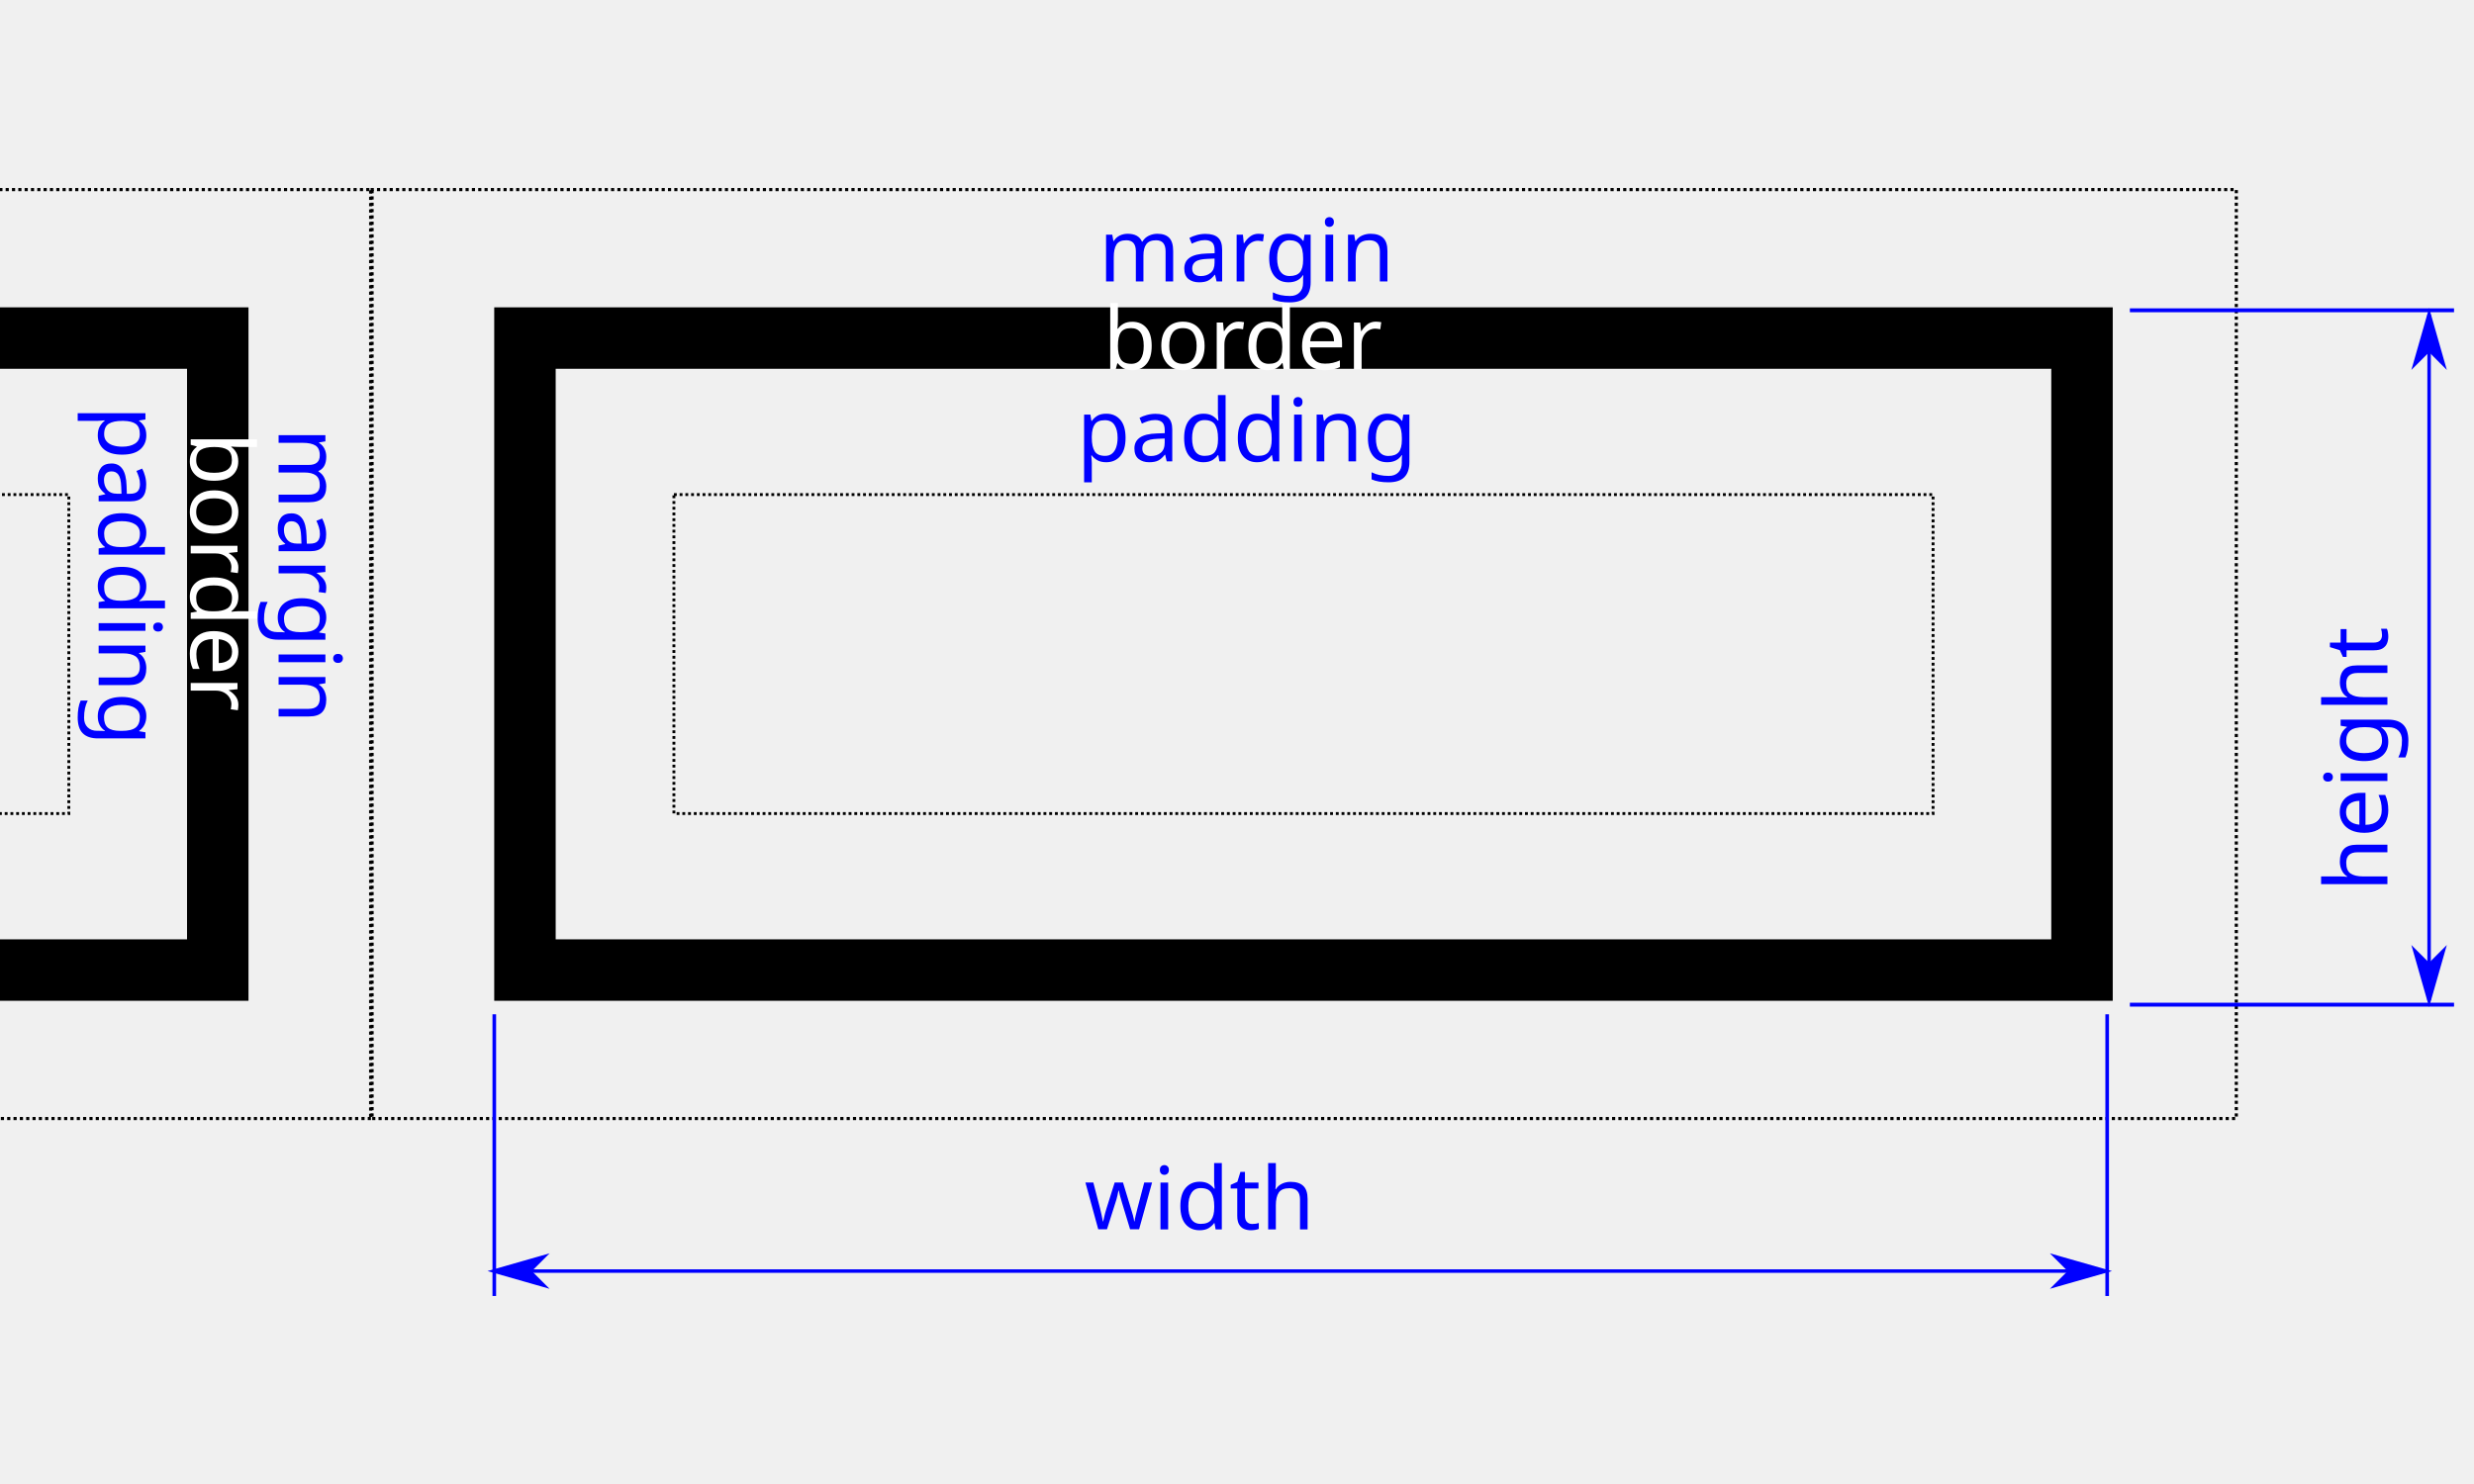
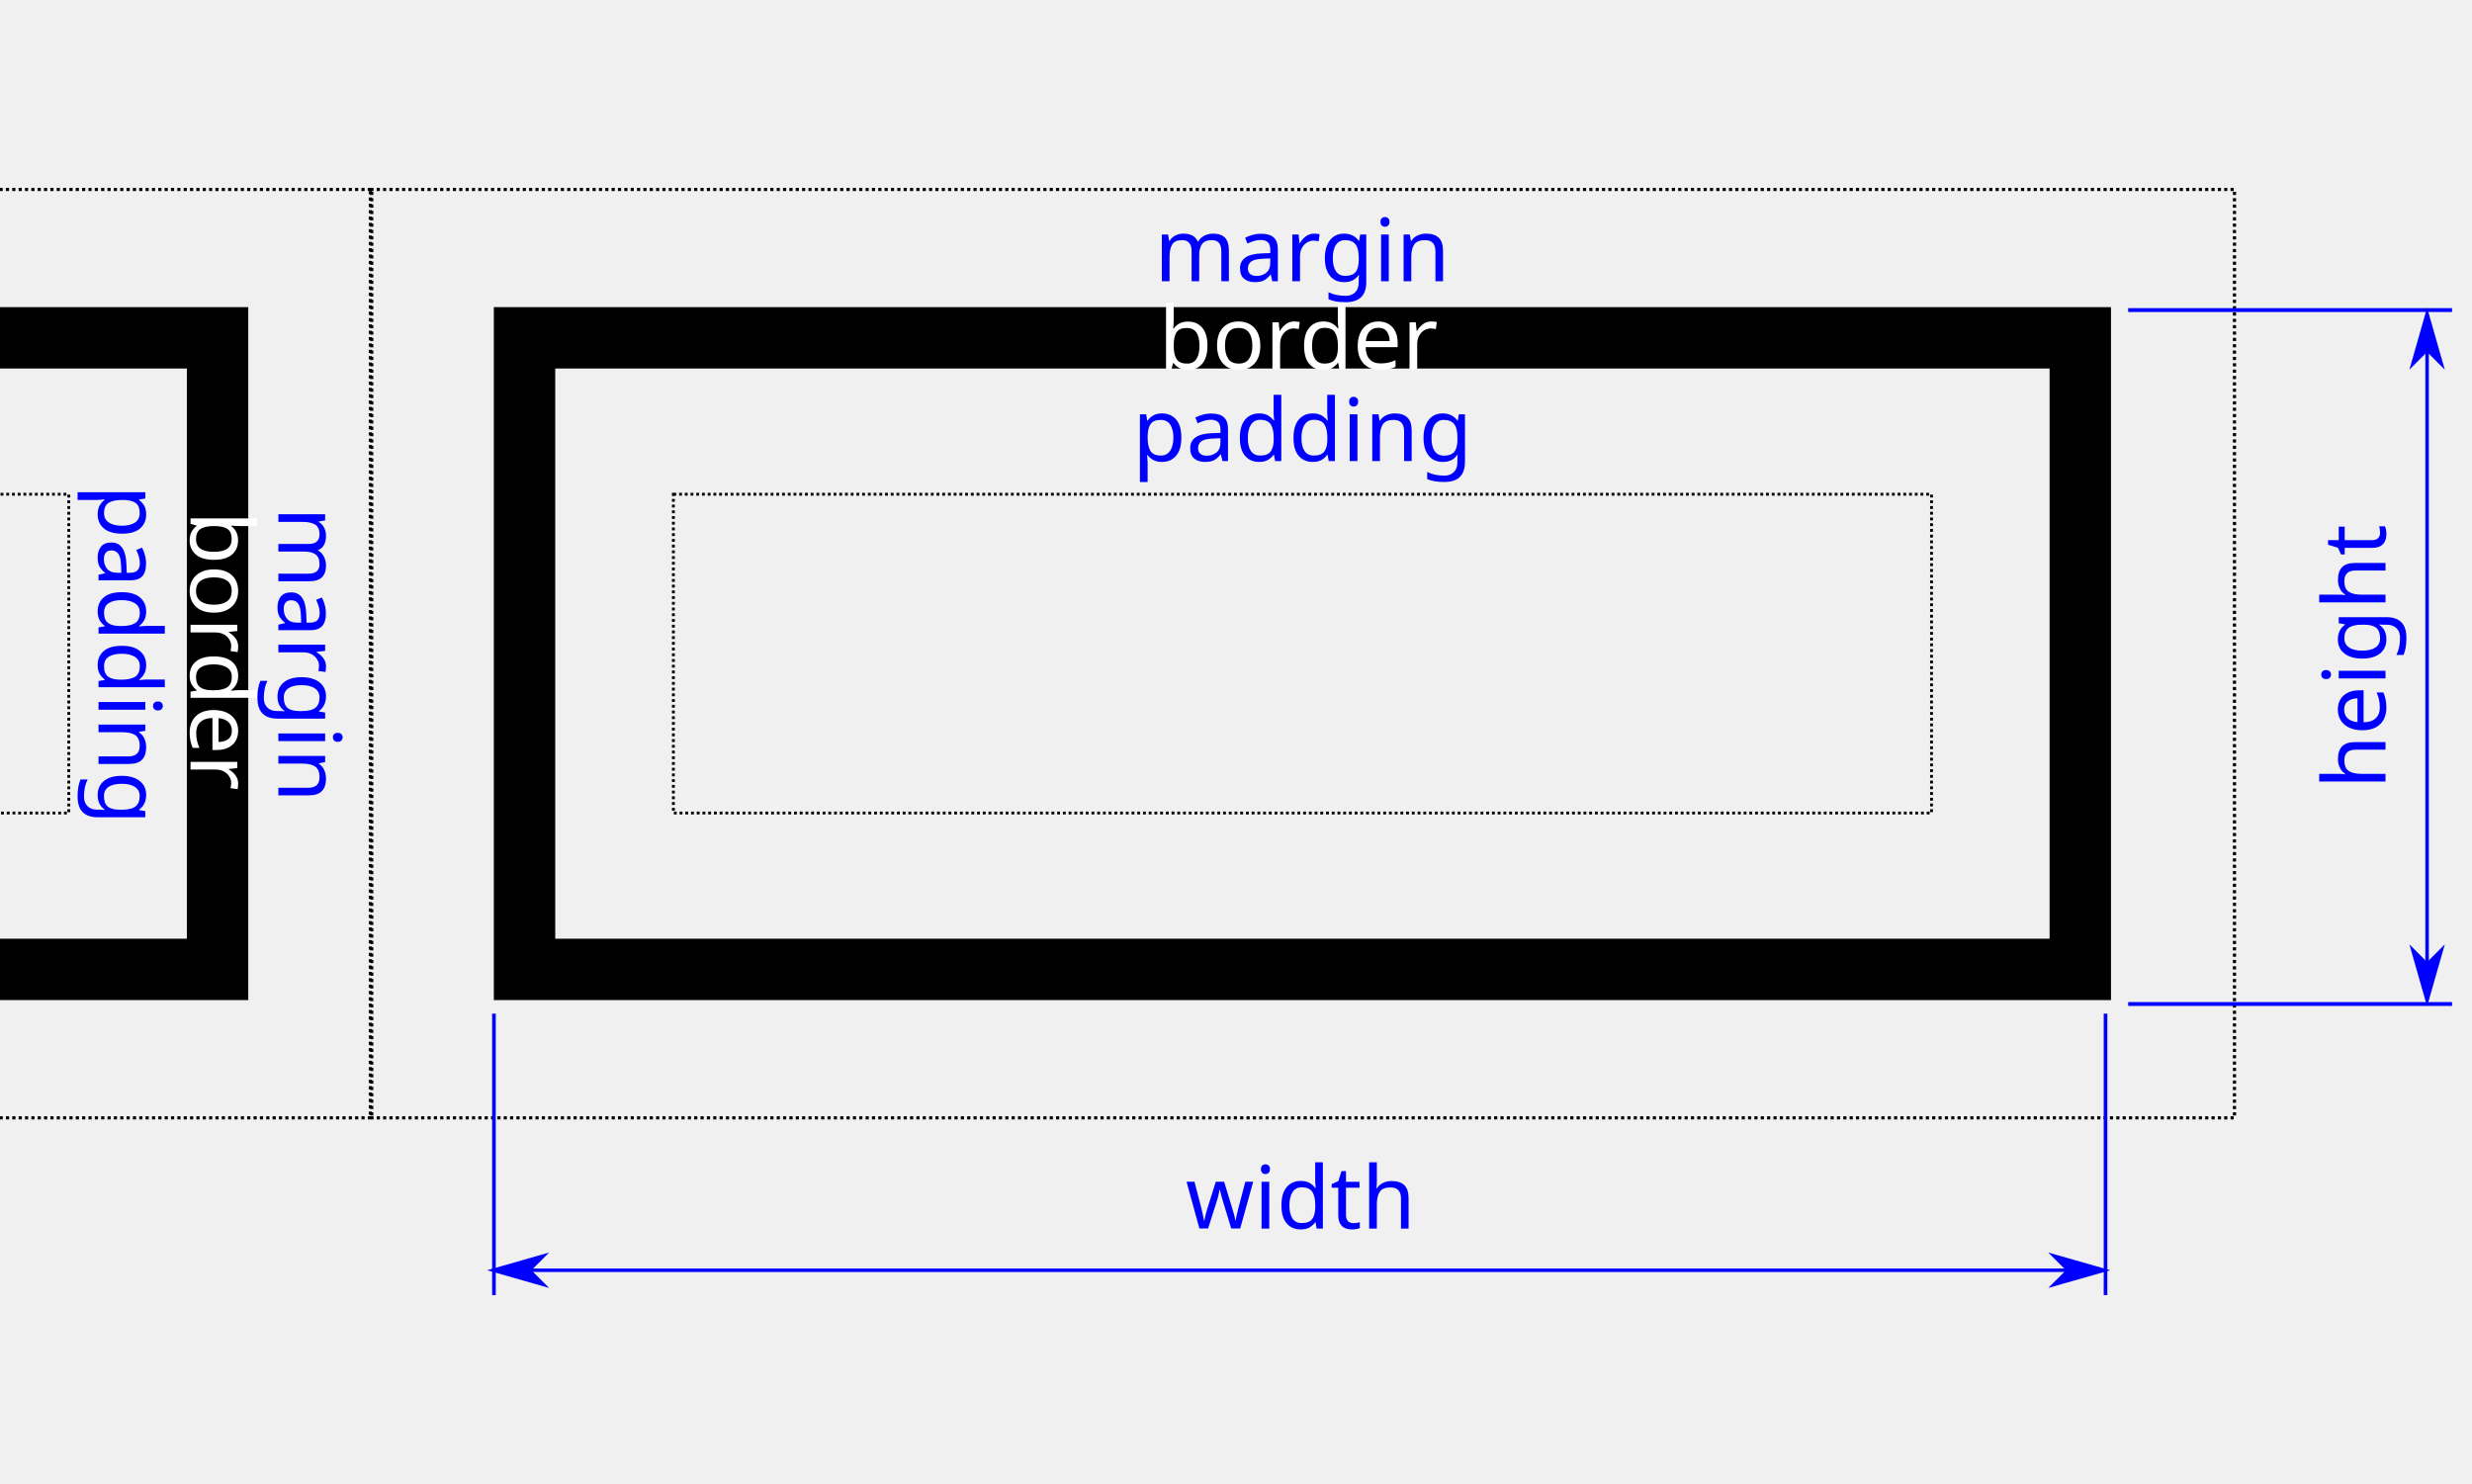
- <svg xmlns="http://www.w3.org/2000/svg" width="200mm" height="120mm" viewBox="0 0 708.661 425.197" id="svg2" version="1.1">
-   <defs id="defs4">
-     <marker orient="auto" refY="0" refX="0" id="marker4741" style="overflow:visible">
-       <path id="path4743" d="M 0,0 5,-5 -12.5,0 5,5 0,0 Z" style="fill:#0000ff;fill-opacity:1;fill-rule:evenodd;stroke:#0000ff;stroke-width:1pt;stroke-opacity:1" transform="matrix(-0.8,0,0,-0.8,-10,0)" />
+ <svg xmlns="http://www.w3.org/2000/svg" viewBox="0 0 708.66 425.2">
+   <defs>
+     <marker id="d" orient="auto" overflow="visible">
+       <path fill="#00f" fill-rule="evenodd" stroke="#00f" stroke-width=".8pt" d="M-10 0l-4 4L0 0l-14-4 4 4z" />
    </marker>
-     <marker style="overflow:visible" id="marker4665" refX="0" refY="0" orient="auto">
-       <path transform="matrix(0.8,0,0,0.8,10,0)" style="fill:#0000ff;fill-opacity:1;fill-rule:evenodd;stroke:#0000ff;stroke-width:1pt;stroke-opacity:1" d="M 0,0 5,-5 -12.5,0 5,5 0,0 Z" id="path4667" />
+     <marker id="c" orient="auto" overflow="visible">
+       <path fill="#00f" fill-rule="evenodd" stroke="#00f" stroke-width=".8pt" d="M10 0l4-4L0 0l14 4-4-4z" />
    </marker>
-     <marker orient="auto" refY="0" refX="0" id="marker4509" style="overflow:visible">
-       <path id="path4256" d="M 0,0 5,-5 -12.5,0 5,5 0,0 Z" style="fill:#0000ff;fill-opacity:1;fill-rule:evenodd;stroke:#0000ff;stroke-width:1pt;stroke-opacity:1" transform="matrix(-0.8,0,0,-0.8,-10,0)" />
+     <marker id="b" orient="auto" overflow="visible">
+       <path fill="#00f" fill-rule="evenodd" stroke="#00f" stroke-width=".8pt" d="M-10 0l-4 4L0 0l-14-4 4 4z" />
    </marker>
-     <marker orient="auto" refY="0" refX="0" id="Arrow1Lend" style="overflow:visible">
-       <path id="path4186" d="M 0,0 5,-5 -12.5,0 5,5 0,0 Z" style="fill:#000000;fill-opacity:1;fill-rule:evenodd;stroke:#000000;stroke-width:1pt;stroke-opacity:1" transform="matrix(-0.8,0,0,-0.8,-10,0)" />
-     </marker>
-     <marker orient="auto" refY="0" refX="0" id="Arrow1Lstart" style="overflow:visible">
-       <path id="path4183" d="M 0,0 5,-5 -12.5,0 5,5 0,0 Z" style="fill:#0000ff;fill-opacity:1;fill-rule:evenodd;stroke:#0000ff;stroke-width:1pt;stroke-opacity:1" transform="matrix(0.8,0,0,0.8,10,0)" />
-     </marker>
-     <marker orient="auto" refY="0" refX="0" id="DiamondLstart" style="overflow:visible">
-       <path id="path4271" d="M 0,-7.071 -7.071,0 0,7.071 7.071,0 0,-7.071 Z" style="fill-rule:evenodd;stroke:#000000;stroke-width:1pt" transform="matrix(0.8,0,0,0.8,5.6,0)" />
-     </marker>
-     <marker orient="auto" refY="0" refX="0" id="Arrow1Lstart-3" style="overflow:visible">
-       <path id="path4183-8" d="M 0,0 5,-5 -12.5,0 5,5 0,0 Z" style="fill:#000000;fill-opacity:1;fill-rule:evenodd;stroke:#000000;stroke-width:1pt;stroke-opacity:1" transform="matrix(0.8,0,0,0.8,10,0)" />
-     </marker>
-     <marker orient="auto" refY="0" refX="0" id="marker4509-0" style="overflow:visible">
-       <path id="path4256-8" d="M 0,0 5,-5 -12.5,0 5,5 0,0 Z" style="fill:#000000;fill-opacity:1;fill-rule:evenodd;stroke:#000000;stroke-width:1pt;stroke-opacity:1" transform="matrix(-0.8,0,0,-0.8,-10,0)" />
+     <marker id="a" orient="auto" overflow="visible">
+       <path fill="#00f" fill-rule="evenodd" stroke="#00f" stroke-width=".8pt" d="M10 0l4-4L0 0l14 4-4-4z" />
    </marker>
  </defs>
-   <g id="layer1" transform="translate(-166.4132,-417.739)">
-     <text xml:space="preserve" style="font-style:normal;font-weight:normal;font-size:40px;line-height:125%;font-family:sans-serif;letter-spacing:0px;word-spacing:0px;fill:#000000;fill-opacity:1;stroke:none;stroke-width:1px;stroke-linecap:butt;stroke-linejoin:miter;stroke-opacity:1" x="295.143" y="341.927" id="text4140">
-       <tspan id="tspan4142" x="295.143" y="341.927" />
+   <text x="295.14" y="341.93" style="line-height:125%" font-size="40" font-family="sans-serif" letter-spacing="0" word-spacing="0" transform="translate(-166.413 -417.74)" />
+   <path fill="none" stroke="#000" stroke-width=".82" d="M193.04 141.7h360.68v91.4H193.04z" stroke-dasharray=".82 .82" />
+   <path fill="none" stroke="#000" stroke-width="17.6" d="M150.37 96.86h446v181.08h-446z" />
+   <path fill="none" stroke="#000" stroke-width=".91" d="M106.17 54.32h534.4V320.5h-534.4z" stroke-dasharray=".91 .91" />
+   <text x="539.79" y="549.93" fill="#00f" style="line-height:125%;-inkscape-font-specification:'sans-serif, Normal';text-align:center" font-size="25" font-family="sans-serif" letter-spacing="0" word-spacing="0" text-anchor="middle" transform="translate(-166.413 -417.74)">
+     <tspan x="539.79" y="549.93">padding</tspan>
+   </text>
+   <text x="538.62" y="523.56" fill="#fff" style="line-height:125%;-inkscape-font-specification:'sans-serif, Normal';text-align:center" font-size="25" font-family="sans-serif" letter-spacing="0" word-spacing="0" text-anchor="middle" transform="translate(-166.413 -417.74)">
+     <tspan x="538.62" y="523.56">border</tspan>
+   </text>
+   <text x="539.74" y="498.38" fill="#00f" style="line-height:125%;-inkscape-font-specification:'sans-serif, Normal';text-align:center" font-size="25" font-family="sans-serif" letter-spacing="0" word-spacing="0" text-anchor="middle" transform="translate(-166.413 -417.74)">
+     <tspan x="539.74" y="498.38">margin</tspan>
+   </text>
+   <path fill="none" stroke="#00f" stroke-width="1.04" d="M141.6 290.62v80.7" />
+   <text x="451.27" y="806.13" fill="#00f" style="line-height:125%;-inkscape-font-specification:'sans-serif, Normal';text-align:center" font-size="25" font-family="sans-serif" letter-spacing="0" word-spacing="0" text-anchor="middle" transform="translate(-78.413 -453.89)">
+     <tspan x="451.27" y="806.13">width</tspan>
+   </text>
+   <path fill="none" stroke="#00f" stroke-width="1.04" d="M603.6 290.62v80.7" />
+   <path fill="none" stroke="#00f" d="M220 818.08h461.43" marker-start="url(#a)" marker-end="url(#b)" transform="translate(-78.413 -453.89)" />
+   <text x="-642.16" y="762.27" fill="#00f" style="line-height:125%;-inkscape-font-specification:'sans-serif, Normal';text-align:center" transform="rotate(-90 -266.15 -187.738)" font-size="25" font-family="sans-serif" letter-spacing="0" word-spacing="0" text-anchor="middle">
+     <tspan x="-642.16" y="762.27">height</tspan>
+   </text>
+   <path fill="none" stroke="#00f" stroke-width="1.11" d="M610.1 88.9h92.84" />
+   <path fill="none" stroke="#00f" d="M774.2 740.48V544.05" marker-start="url(#c)" marker-end="url(#d)" transform="translate(-78.413 -453.89)" />
+   <path fill="none" stroke="#00f" stroke-width="1.11" d="M610.1 287.86h92.84" />
+   <g>
+     <path fill="none" stroke="#000" stroke-width=".82" d="M-340.96 141.7H19.72v91.4h-360.68z" stroke-dasharray=".82 .82" />
+   </g>
+   <path fill="none" stroke="#000" stroke-width="17.6" d="M-383.63 96.86h446v181.08h-446z" />
+   <path fill="none" stroke="#000" stroke-width=".91" d="M-427.83 54.32h534.4V320.5h-534.4z" stroke-dasharray=".91 .91" />
+   <g font-size="25" font-family="sans-serif" letter-spacing="0" word-spacing="0" text-anchor="middle">
+     <text x="517.58" y="26.56" fill="#00f" style="line-height:125%;-inkscape-font-specification:'sans-serif, Normal';text-align:center" transform="rotate(90 192.333 -137.523)">
+       <tspan x="517.58" y="26.56">padding</tspan>
    </text>
-     <g id="g5083" transform="translate(88.00045,-36.14962)">
-       <rect y="595.595" x="271.447" height="91.392" width="360.677" id="rect4138" style="fill:none;fill-rule:evenodd;stroke:#000000;stroke-width:0.821;stroke-linecap:butt;stroke-linejoin:miter;stroke-miterlimit:4;stroke-dasharray:0.821, 0.821;stroke-dashoffset:0;stroke-opacity:1" />
-       <flowRoot transform="translate(137.3701,553.0658)" style="font-style:normal;font-variant:normal;font-weight:normal;font-stretch:normal;font-size:15px;line-height:125%;font-family:sans-serif;-inkscape-font-specification:'sans-serif, Normal';text-align:justify;letter-spacing:0px;word-spacing:0px;writing-mode:lr-tb;text-anchor:start;fill:#000000;fill-opacity:1;stroke:none;stroke-width:1px;stroke-linecap:butt;stroke-linejoin:miter;stroke-opacity:1" id="flowRoot4146" xml:space="preserve">
-         <flowRegion id="flowRegion4148">
-           <rect style="font-style:normal;font-variant:normal;font-weight:normal;font-stretch:normal;font-size:15px;line-height:125%;font-family:sans-serif;-inkscape-font-specification:'sans-serif, Normal';text-align:justify;writing-mode:lr-tb;text-anchor:start" y="41.237" x="134.286" height="107.857" width="360.714" id="rect4150" />
-         </flowRegion>
-         <flowPara style="font-style:normal;font-variant:normal;font-weight:normal;font-stretch:normal;font-size:15px;line-height:125%;font-family:sans-serif;-inkscape-font-specification:'sans-serif, Normal';text-align:justify;writing-mode:lr-tb;text-anchor:start" id="flowPara4154">Tady je obsah, třeba text nebo jiná krabice jako je tato. Webové stránky jsou totiž poskládané ze spousty krabic, které jsou někdy vedle sebe a někdy zase v sobě a tak pořád dokola.</flowPara>
-       </flowRoot>
-     </g>
-     <rect style="fill:none;fill-rule:evenodd;stroke:#000000;stroke-width:17.603;stroke-linecap:butt;stroke-linejoin:miter;stroke-miterlimit:4;stroke-dasharray:none;stroke-dashoffset:0;stroke-opacity:1" id="rect4138-4" width="446.007" height="181.081" x="316.783" y="514.601" />
-     <rect style="fill:none;fill-rule:evenodd;stroke:#000000;stroke-width:0.906;stroke-linecap:butt;stroke-linejoin:miter;stroke-miterlimit:4;stroke-dasharray:0.906, 0.906;stroke-dashoffset:0;stroke-opacity:1" id="rect4138-3" width="534.406" height="266.166" x="272.583" y="472.058" />
-     <text xml:space="preserve" style="font-style:normal;font-variant:normal;font-weight:normal;font-stretch:normal;font-size:25px;line-height:125%;font-family:sans-serif;-inkscape-font-specification:'sans-serif, Normal';text-align:center;letter-spacing:0px;word-spacing:0px;writing-mode:lr-tb;text-anchor:middle;fill:#0000ff;fill-opacity:1;stroke:none;stroke-width:1px;stroke-linecap:butt;stroke-linejoin:miter;stroke-opacity:1" x="539.786" y="549.927" id="text4462">
-       <tspan id="tspan4464" x="539.786" y="549.927">padding</tspan>
+     <text x="516.42" y=".19" fill="#fff" style="line-height:125%;-inkscape-font-specification:'sans-serif, Normal';text-align:center" transform="rotate(90 192.333 -137.523)">
+       <tspan x="516.42" y=".19">border</tspan>
    </text>
-     <text xml:space="preserve" style="font-style:normal;font-variant:normal;font-weight:normal;font-stretch:normal;font-size:25px;line-height:125%;font-family:sans-serif;-inkscape-font-specification:'sans-serif, Normal';text-align:center;letter-spacing:0px;word-spacing:0px;writing-mode:lr-tb;text-anchor:middle;fill:#ffffff;fill-opacity:1;stroke:none;stroke-width:1px;stroke-linecap:butt;stroke-linejoin:miter;stroke-opacity:1" x="538.62" y="523.556" id="text4462-8">
-       <tspan id="tspan4464-02" x="538.62" y="523.556">border</tspan>
+     <text x="517.54" y="-24.99" fill="#00f" style="line-height:125%;-inkscape-font-specification:'sans-serif, Normal';text-align:center" transform="rotate(90 192.333 -137.523)">
+       <tspan x="517.54" y="-24.99">margin</tspan>
    </text>
-     <text xml:space="preserve" style="font-style:normal;font-variant:normal;font-weight:normal;font-stretch:normal;font-size:25px;line-height:125%;font-family:sans-serif;-inkscape-font-specification:'sans-serif, Normal';text-align:center;letter-spacing:0px;word-spacing:0px;writing-mode:lr-tb;text-anchor:middle;fill:#0000ff;fill-opacity:1;stroke:none;stroke-width:1px;stroke-linecap:butt;stroke-linejoin:miter;stroke-opacity:1" x="539.737" y="498.378" id="text4462-1-8">
-       <tspan id="tspan4464-0-7" x="539.737" y="498.378">margin</tspan>
-     </text>
-     <g id="g4386" transform="translate(10,0)">
-       <path id="path4218" d="m 298,708.355 0,80.714" style="fill:none;fill-rule:evenodd;stroke:#0000ff;stroke-width:1.037px;stroke-linecap:butt;stroke-linejoin:miter;stroke-opacity:1" />
-       <g transform="translate(78.00045,-36.14964)" id="g5072">
-         <text xml:space="preserve" style="font-style:normal;font-variant:normal;font-weight:normal;font-stretch:normal;font-size:25px;line-height:125%;font-family:sans-serif;-inkscape-font-specification:'sans-serif, Normal';text-align:center;letter-spacing:0px;word-spacing:0px;writing-mode:lr-tb;text-anchor:middle;fill:#0000ff;fill-opacity:1;stroke:none;stroke-width:1px;stroke-linecap:butt;stroke-linejoin:miter;stroke-opacity:1" x="451.27" y="806.135" id="text4462-1">
-           <tspan id="tspan4464-0" x="451.27" y="806.135">width</tspan>
-         </text>
-         <path style="fill:none;fill-rule:evenodd;stroke:#0000ff;stroke-width:1.037px;stroke-linecap:butt;stroke-linejoin:miter;stroke-opacity:1" d="m 682,744.505 0,80.714" id="path4218-0" />
-         <path style="fill:none;fill-rule:evenodd;stroke:#0000ff;stroke-width:1px;stroke-linecap:butt;stroke-linejoin:miter;stroke-opacity:1;marker-start:url(#Arrow1Lstart);marker-end:url(#marker4509)" d="m 220,818.076 461.429,0" id="path4235" />
-         <text xml:space="preserve" style="font-style:normal;font-variant:normal;font-weight:normal;font-stretch:normal;font-size:25px;line-height:125%;font-family:sans-serif;-inkscape-font-specification:'sans-serif, Normal';text-align:center;letter-spacing:0px;word-spacing:0px;writing-mode:lr-tb;text-anchor:middle;fill:#0000ff;fill-opacity:1;stroke:none;stroke-width:1px;stroke-linecap:butt;stroke-linejoin:miter;stroke-opacity:1" x="-642.157" y="762.272" id="text4462-1-9" transform="matrix(0,-1,1,0,0,0)">
-           <tspan id="tspan4464-0-2" x="-642.157" y="762.272">height</tspan>
-         </text>
-         <path style="fill:none;fill-rule:evenodd;stroke:#0000ff;stroke-width:1.113px;stroke-linecap:butt;stroke-linejoin:miter;stroke-opacity:1" d="m 688.5,542.791 92.857,0" id="path4218-0-9" />
-         <path style="fill:none;fill-rule:evenodd;stroke:#0000ff;stroke-width:1px;stroke-linecap:butt;stroke-linejoin:miter;stroke-opacity:1;marker-start:url(#marker4665);marker-end:url(#marker4741)" d="m 774.214,740.483 0,-196.429" id="path4235-4" />
-         <path style="fill:none;fill-rule:evenodd;stroke:#0000ff;stroke-width:1.113px;stroke-linecap:butt;stroke-linejoin:miter;stroke-opacity:1" d="m 688.5,741.747 92.857,0" id="path4218-0-9-9" />
-       </g>
-     </g>
-     <g id="g5083-9" transform="translate(-445.9995,-36.14962)">
-       <rect y="595.595" x="271.447" height="91.392" width="360.677" id="rect4138-7" style="fill:none;fill-rule:evenodd;stroke:#000000;stroke-width:0.821;stroke-linecap:butt;stroke-linejoin:miter;stroke-miterlimit:4;stroke-dasharray:0.821, 0.821;stroke-dashoffset:0;stroke-opacity:1" />
-       <flowRoot transform="translate(137.3701,553.0658)" style="font-style:normal;font-variant:normal;font-weight:normal;font-stretch:normal;font-size:15px;line-height:125%;font-family:sans-serif;-inkscape-font-specification:'sans-serif, Normal';text-align:justify;letter-spacing:0px;word-spacing:0px;writing-mode:lr-tb;text-anchor:start;fill:#000000;fill-opacity:1;stroke:none;stroke-width:1px;stroke-linecap:butt;stroke-linejoin:miter;stroke-opacity:1" id="flowRoot4146-8" xml:space="preserve">
-         <flowRegion id="flowRegion4148-2">
-           <rect style="font-style:normal;font-variant:normal;font-weight:normal;font-stretch:normal;font-size:15px;line-height:125%;font-family:sans-serif;-inkscape-font-specification:'sans-serif, Normal';text-align:justify;writing-mode:lr-tb;text-anchor:start" y="41.237" x="134.286" height="107.857" width="360.714" id="rect4150-0" />
-         </flowRegion>
-         <flowPara style="font-style:normal;font-variant:normal;font-weight:normal;font-stretch:normal;font-size:15px;line-height:125%;font-family:sans-serif;-inkscape-font-specification:'sans-serif, Normal';text-align:justify;writing-mode:lr-tb;text-anchor:start" id="flowPara4154-2">Tady je obsah, třeba text nebo jiná krabice jako je tato. Webové stránky jsou totiž poskládané ze spousty krabic, které jsou někdy vedle sebe a někdy zase v sobě a tak pořád dokola.</flowPara>
-       </flowRoot>
-     </g>
-     <rect style="fill:none;fill-rule:evenodd;stroke:#000000;stroke-width:17.603;stroke-linecap:butt;stroke-linejoin:miter;stroke-miterlimit:4;stroke-dasharray:none;stroke-dashoffset:0;stroke-opacity:1" id="rect4138-4-2" width="446.007" height="181.081" x="-217.217" y="514.601" />
-     <rect style="fill:none;fill-rule:evenodd;stroke:#000000;stroke-width:0.906;stroke-linecap:butt;stroke-linejoin:miter;stroke-miterlimit:4;stroke-dasharray:0.906, 0.906;stroke-dashoffset:0;stroke-opacity:1" id="rect4138-3-1" width="534.406" height="266.166" x="-261.417" y="472.058" />
-     <g id="g4453" transform="translate(221.2234,87.88327)">
-       <text transform="matrix(0,1,-1,0,0,0)" id="text4462-2" y="26.556" x="517.585" style="font-style:normal;font-variant:normal;font-weight:normal;font-stretch:normal;font-size:25px;line-height:125%;font-family:sans-serif;-inkscape-font-specification:'sans-serif, Normal';text-align:center;letter-spacing:0px;word-spacing:0px;writing-mode:lr-tb;text-anchor:middle;fill:#0000ff;fill-opacity:1;stroke:none;stroke-width:1px;stroke-linecap:butt;stroke-linejoin:miter;stroke-opacity:1" xml:space="preserve">
-         <tspan y="26.556" x="517.585" id="tspan4464-1">padding</tspan>
-       </text>
-       <text transform="matrix(0,1,-1,0,0,0)" id="text4462-8-9" y="0.186" x="516.419" style="font-style:normal;font-variant:normal;font-weight:normal;font-stretch:normal;font-size:25px;line-height:125%;font-family:sans-serif;-inkscape-font-specification:'sans-serif, Normal';text-align:center;letter-spacing:0px;word-spacing:0px;writing-mode:lr-tb;text-anchor:middle;fill:#ffffff;fill-opacity:1;stroke:none;stroke-width:1px;stroke-linecap:butt;stroke-linejoin:miter;stroke-opacity:1" xml:space="preserve">
-         <tspan y="0.186" x="516.419" id="tspan4464-02-5">border</tspan>
-       </text>
-       <text transform="matrix(0,1,-1,0,0,0)" id="text4462-1-8-9" y="-24.993" x="517.536" style="font-style:normal;font-variant:normal;font-weight:normal;font-stretch:normal;font-size:25px;line-height:125%;font-family:sans-serif;-inkscape-font-specification:'sans-serif, Normal';text-align:center;letter-spacing:0px;word-spacing:0px;writing-mode:lr-tb;text-anchor:middle;fill:#0000ff;fill-opacity:1;stroke:none;stroke-width:1px;stroke-linecap:butt;stroke-linejoin:miter;stroke-opacity:1" xml:space="preserve">
-         <tspan y="-24.993" x="517.536" id="tspan4464-0-7-0">margin</tspan>
-       </text>
-     </g>
  </g>
</svg>
